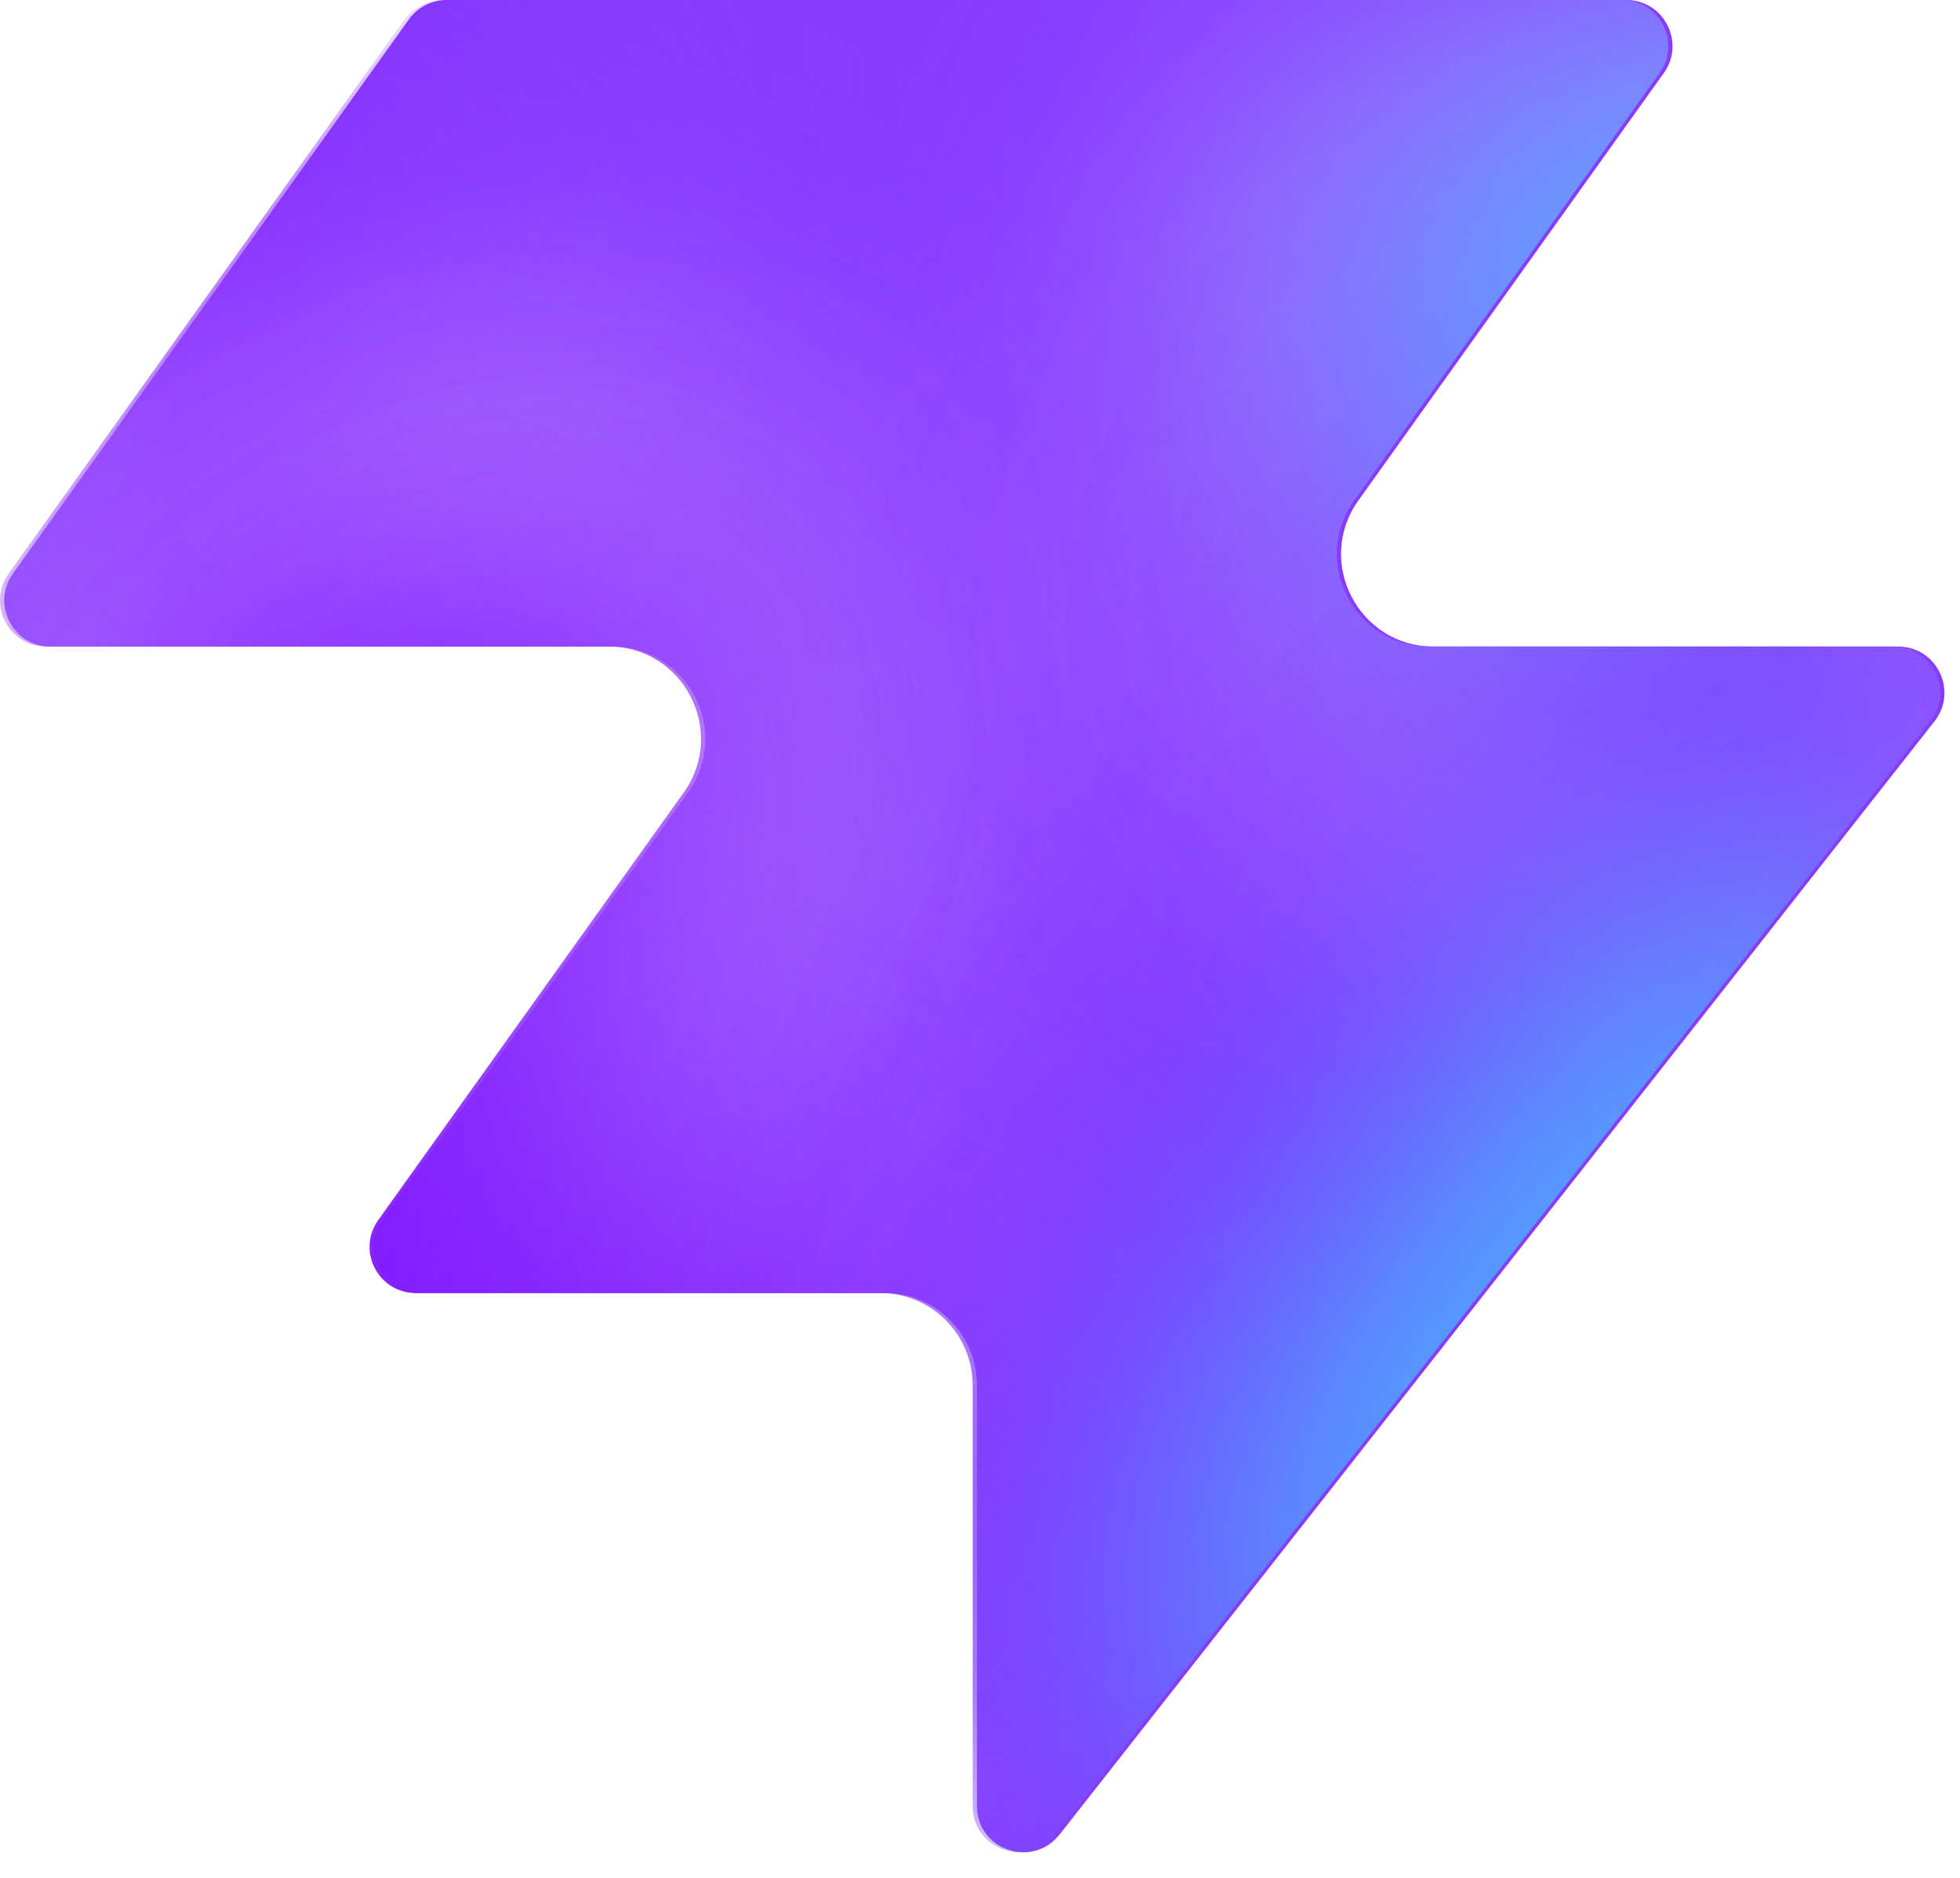
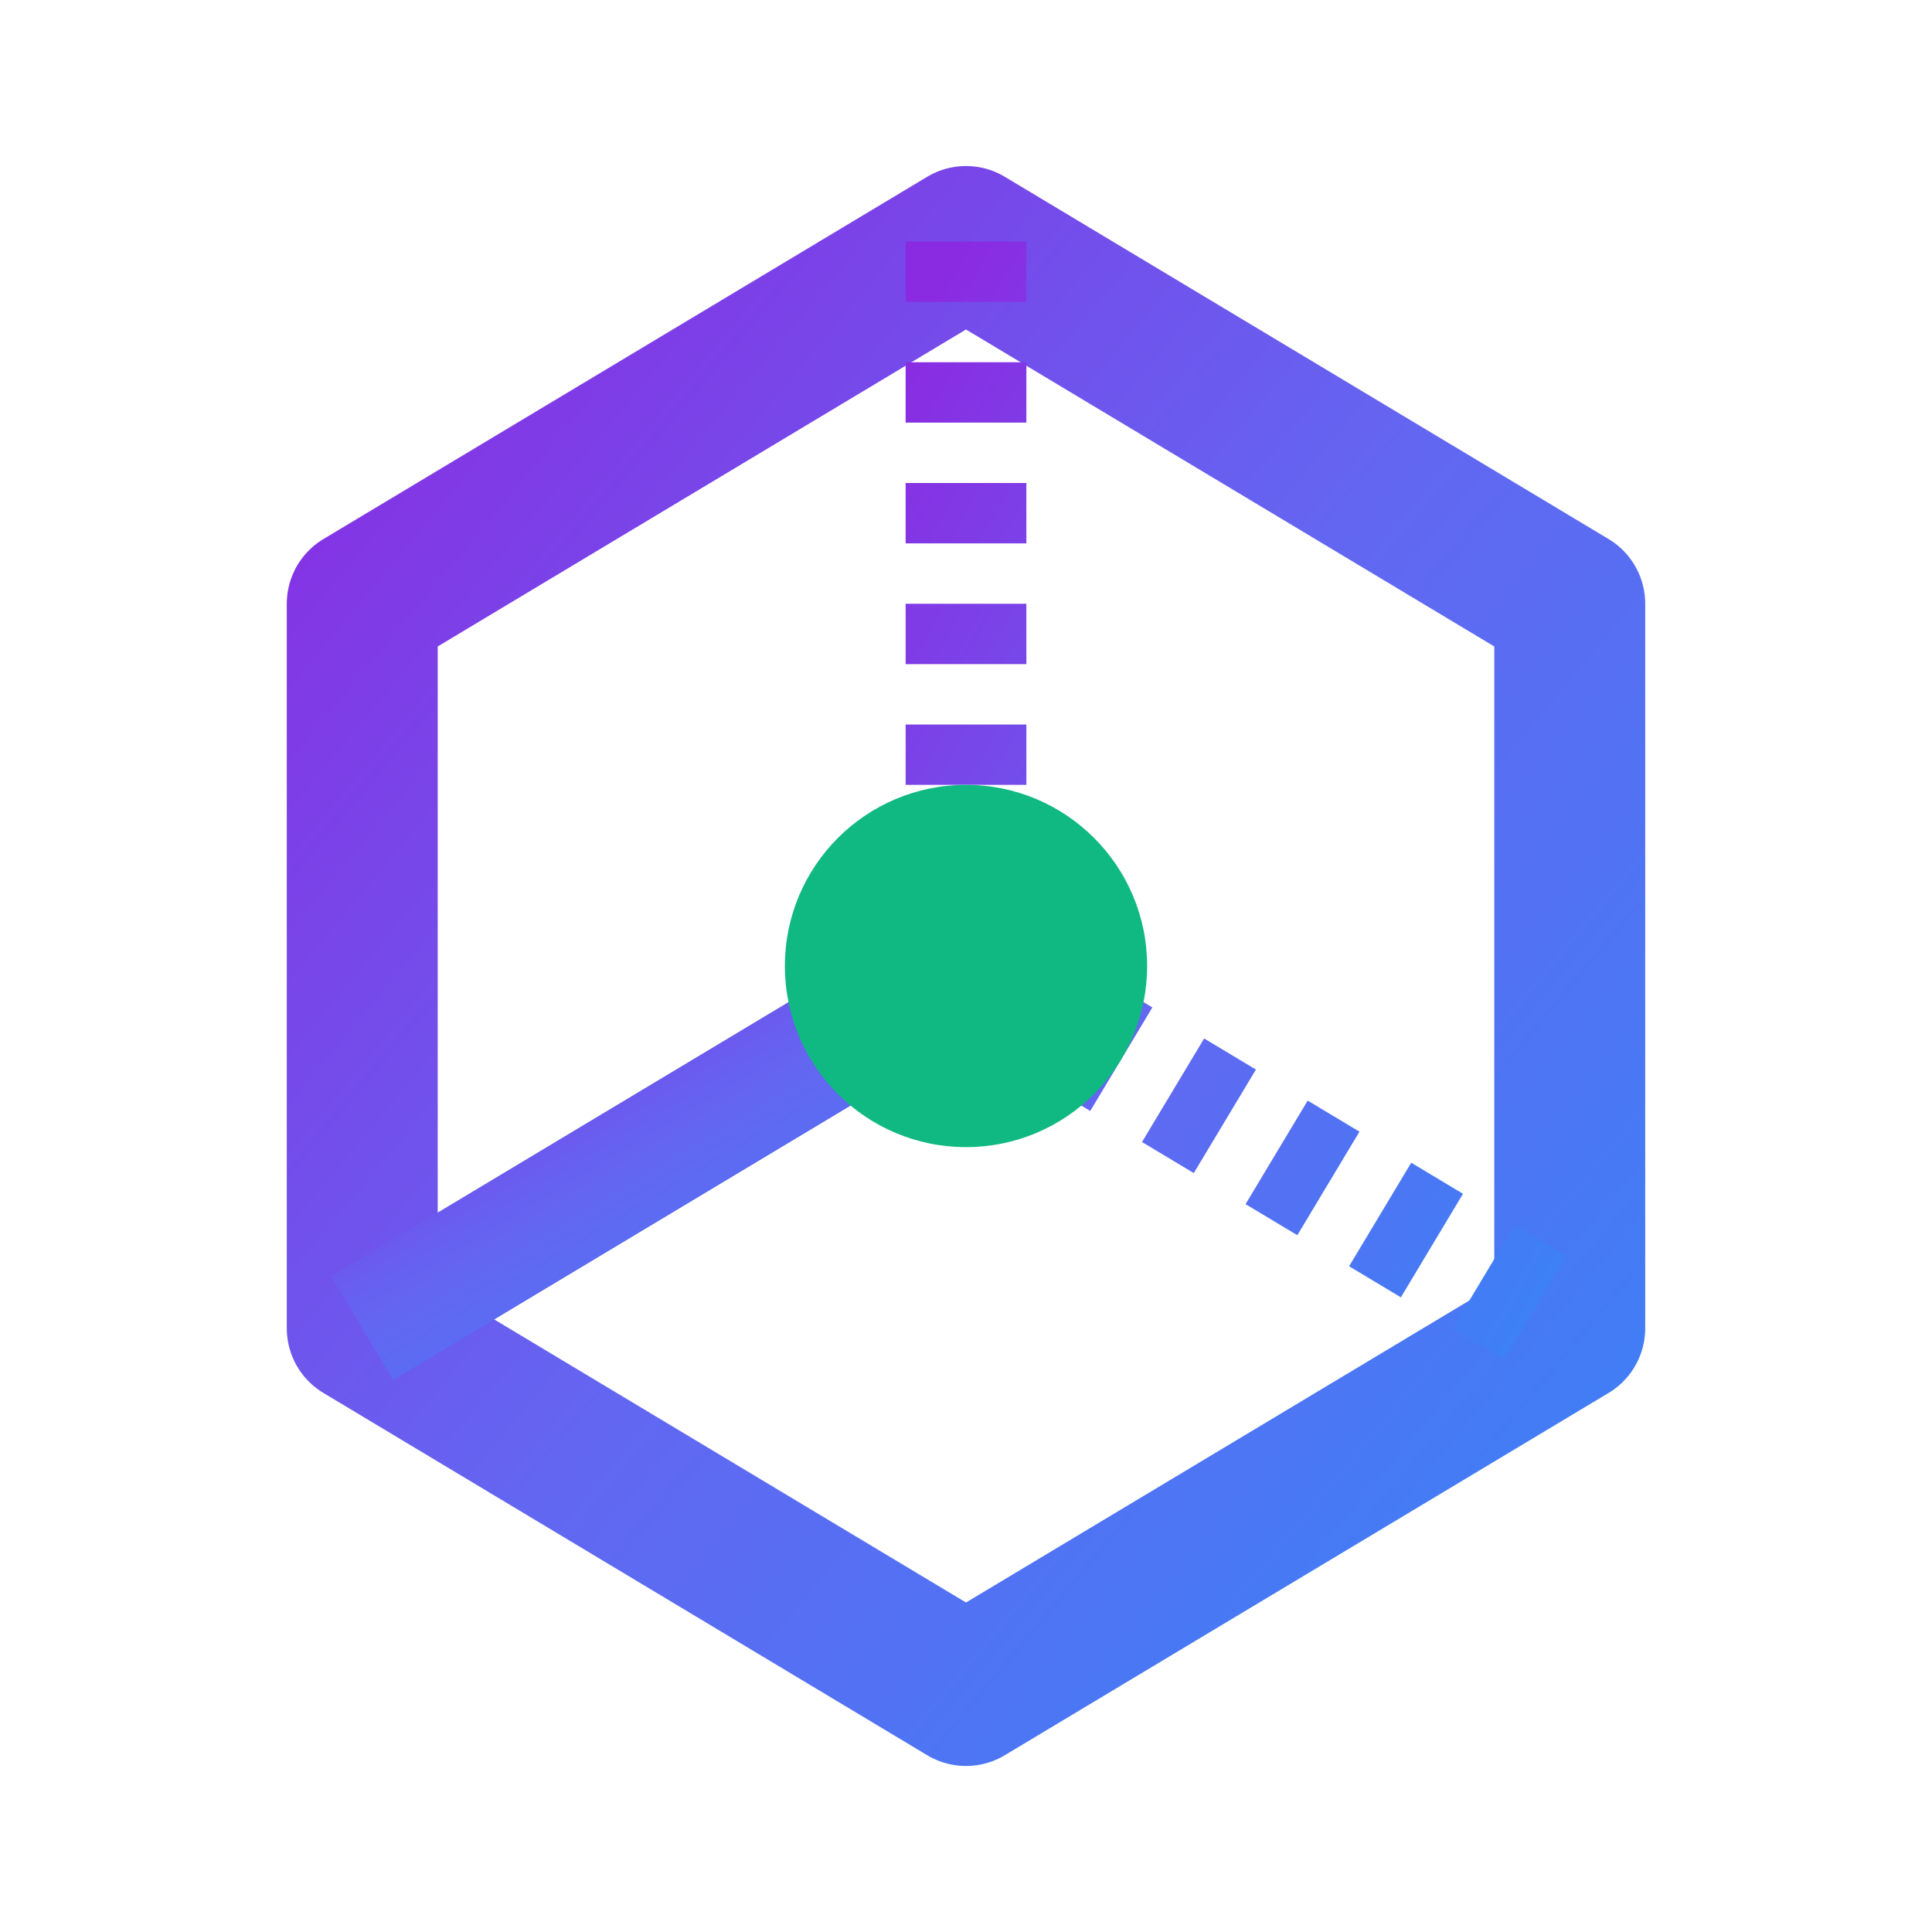
- <svg xmlns="http://www.w3.org/2000/svg" width="48" height="46" fill="none" viewBox="0 0 48 46">
-   <path fill="#863bff" d="M25.946 44.938c-.664.845-2.021.375-2.021-.698V33.937a2.26 2.26 0 0 0-2.262-2.262H10.287c-.92 0-1.456-1.04-.92-1.788l7.48-10.471c1.07-1.497 0-3.578-1.842-3.578H1.237c-.92 0-1.456-1.04-.92-1.788L10.013.474c.214-.297.556-.474.92-.474h28.894c.92 0 1.456 1.04.92 1.788l-7.48 10.471c-1.07 1.498 0 3.579 1.842 3.579h11.377c.943 0 1.473 1.088.89 1.83L25.947 44.94z" style="fill:#863bff;fill:color(display-p3 .525 .23 1);fill-opacity:1" />
-   <mask id="a" width="48" height="46" x="0" y="0" maskUnits="userSpaceOnUse" style="mask-type:alpha">
-     <path fill="#000" d="M25.842 44.938c-.664.844-2.021.375-2.021-.698V33.937a2.26 2.26 0 0 0-2.262-2.262H10.183c-.92 0-1.456-1.04-.92-1.788l7.48-10.471c1.07-1.498 0-3.579-1.842-3.579H1.133c-.92 0-1.456-1.04-.92-1.787L9.91.473c.214-.297.556-.474.92-.474h28.894c.92 0 1.456 1.04.92 1.788l-7.48 10.471c-1.07 1.498 0 3.578 1.842 3.578h11.377c.943 0 1.473 1.088.89 1.832L25.843 44.94z" style="fill:#000;fill-opacity:1" />
-   </mask>
-   <g mask="url(#a)">
-     <g filter="url(#b)">
-       <ellipse cx="5.508" cy="14.704" fill="#ede6ff" rx="5.508" ry="14.704" style="fill:#ede6ff;fill:color(display-p3 .927 .903 1);fill-opacity:1" transform="matrix(.00324 1 1 -.00324 -4.47 31.516)" />
-     </g>
-     <g filter="url(#c)">
-       <ellipse cx="10.399" cy="29.851" fill="#ede6ff" rx="10.399" ry="29.851" style="fill:#ede6ff;fill:color(display-p3 .927 .903 1);fill-opacity:1" transform="matrix(.00324 1 1 -.00324 -39.328 7.883)" />
-     </g>
-     <g filter="url(#d)">
-       <ellipse cx="5.508" cy="30.487" fill="#7e14ff" rx="5.508" ry="30.487" style="fill:#7e14ff;fill:color(display-p3 .492 .077 1);fill-opacity:1" transform="rotate(89.814 -25.913 -14.639)scale(1 -1)" />
-     </g>
-     <g filter="url(#e)">
-       <ellipse cx="5.508" cy="30.599" fill="#7e14ff" rx="5.508" ry="30.599" style="fill:#7e14ff;fill:color(display-p3 .492 .077 1);fill-opacity:1" transform="rotate(89.814 -32.644 -3.334)scale(1 -1)" />
-     </g>
-     <g filter="url(#f)">
-       <ellipse cx="5.508" cy="30.599" fill="#7e14ff" rx="5.508" ry="30.599" style="fill:#7e14ff;fill:color(display-p3 .492 .077 1);fill-opacity:1" transform="matrix(.00324 1 1 -.00324 -34.34 30.47)" />
-     </g>
-     <g filter="url(#g)">
-       <ellipse cx="14.072" cy="22.078" fill="#ede6ff" rx="14.072" ry="22.078" style="fill:#ede6ff;fill:color(display-p3 .927 .903 1);fill-opacity:1" transform="rotate(93.35 24.506 48.493)scale(-1 1)" />
-     </g>
-     <g filter="url(#h)">
-       <ellipse cx="3.47" cy="21.501" fill="#7e14ff" rx="3.47" ry="21.501" style="fill:#7e14ff;fill:color(display-p3 .492 .077 1);fill-opacity:1" transform="rotate(89.009 28.708 47.59)scale(-1 1)" />
-     </g>
-     <g filter="url(#i)">
-       <ellipse cx="3.47" cy="21.501" fill="#7e14ff" rx="3.47" ry="21.501" style="fill:#7e14ff;fill:color(display-p3 .492 .077 1);fill-opacity:1" transform="rotate(89.009 28.708 47.59)scale(-1 1)" />
-     </g>
-     <g filter="url(#j)">
-       <ellipse cx=".387" cy="8.972" fill="#7e14ff" rx="4.407" ry="29.108" style="fill:#7e14ff;fill:color(display-p3 .492 .077 1);fill-opacity:1" transform="rotate(39.51 .387 8.972)" />
-     </g>
-     <g filter="url(#k)">
-       <ellipse cx="47.523" cy="-6.092" fill="#7e14ff" rx="4.407" ry="29.108" style="fill:#7e14ff;fill:color(display-p3 .492 .077 1);fill-opacity:1" transform="rotate(37.892 47.523 -6.092)" />
-     </g>
-     <g filter="url(#l)">
-       <ellipse cx="41.412" cy="6.333" fill="#47bfff" rx="5.971" ry="9.665" style="fill:#47bfff;fill:color(display-p3 .28 .748 1);fill-opacity:1" transform="rotate(37.892 41.412 6.333)" />
-     </g>
-     <g filter="url(#m)">
-       <ellipse cx="-1.879" cy="38.332" fill="#7e14ff" rx="4.407" ry="29.108" style="fill:#7e14ff;fill:color(display-p3 .492 .077 1);fill-opacity:1" transform="rotate(37.892 -1.88 38.332)" />
-     </g>
-     <g filter="url(#n)">
-       <ellipse cx="-1.879" cy="38.332" fill="#7e14ff" rx="4.407" ry="29.108" style="fill:#7e14ff;fill:color(display-p3 .492 .077 1);fill-opacity:1" transform="rotate(37.892 -1.88 38.332)" />
-     </g>
-     <g filter="url(#o)">
-       <ellipse cx="35.651" cy="29.907" fill="#7e14ff" rx="4.407" ry="29.108" style="fill:#7e14ff;fill:color(display-p3 .492 .077 1);fill-opacity:1" transform="rotate(37.892 35.651 29.907)" />
-     </g>
-     <g filter="url(#p)">
-       <ellipse cx="38.418" cy="32.4" fill="#47bfff" rx="5.971" ry="15.297" style="fill:#47bfff;fill:color(display-p3 .28 .748 1);fill-opacity:1" transform="rotate(37.892 38.418 32.4)" />
-     </g>
-   </g>
+ <svg xmlns="http://www.w3.org/2000/svg" width="32" height="32" viewBox="0 0 32 32" fill="none">
  <defs>
-     <filter id="b" width="60.045" height="41.654" x="-19.77" y="16.149" color-interpolation-filters="sRGB" filterUnits="userSpaceOnUse">
-       <feFlood flood-opacity="0" result="BackgroundImageFix" />
-       <feBlend in="SourceGraphic" in2="BackgroundImageFix" result="shape" />
-       <feGaussianBlur result="effect1_foregroundBlur_2002_17158" stdDeviation="7.659" />
-     </filter>
-     <filter id="c" width="90.34" height="51.437" x="-54.613" y="-7.533" color-interpolation-filters="sRGB" filterUnits="userSpaceOnUse">
-       <feFlood flood-opacity="0" result="BackgroundImageFix" />
-       <feBlend in="SourceGraphic" in2="BackgroundImageFix" result="shape" />
-       <feGaussianBlur result="effect1_foregroundBlur_2002_17158" stdDeviation="7.659" />
-     </filter>
-     <filter id="d" width="79.355" height="29.4" x="-49.64" y="2.03" color-interpolation-filters="sRGB" filterUnits="userSpaceOnUse">
-       <feFlood flood-opacity="0" result="BackgroundImageFix" />
-       <feBlend in="SourceGraphic" in2="BackgroundImageFix" result="shape" />
-       <feGaussianBlur result="effect1_foregroundBlur_2002_17158" stdDeviation="4.596" />
-     </filter>
-     <filter id="e" width="79.579" height="29.4" x="-45.045" y="20.029" color-interpolation-filters="sRGB" filterUnits="userSpaceOnUse">
-       <feFlood flood-opacity="0" result="BackgroundImageFix" />
-       <feBlend in="SourceGraphic" in2="BackgroundImageFix" result="shape" />
-       <feGaussianBlur result="effect1_foregroundBlur_2002_17158" stdDeviation="4.596" />
-     </filter>
-     <filter id="f" width="79.579" height="29.4" x="-43.513" y="21.178" color-interpolation-filters="sRGB" filterUnits="userSpaceOnUse">
-       <feFlood flood-opacity="0" result="BackgroundImageFix" />
-       <feBlend in="SourceGraphic" in2="BackgroundImageFix" result="shape" />
-       <feGaussianBlur result="effect1_foregroundBlur_2002_17158" stdDeviation="4.596" />
-     </filter>
-     <filter id="g" width="74.749" height="58.852" x="15.756" y="-17.901" color-interpolation-filters="sRGB" filterUnits="userSpaceOnUse">
-       <feFlood flood-opacity="0" result="BackgroundImageFix" />
-       <feBlend in="SourceGraphic" in2="BackgroundImageFix" result="shape" />
-       <feGaussianBlur result="effect1_foregroundBlur_2002_17158" stdDeviation="7.659" />
-     </filter>
-     <filter id="h" width="61.377" height="25.362" x="23.548" y="2.284" color-interpolation-filters="sRGB" filterUnits="userSpaceOnUse">
-       <feFlood flood-opacity="0" result="BackgroundImageFix" />
-       <feBlend in="SourceGraphic" in2="BackgroundImageFix" result="shape" />
-       <feGaussianBlur result="effect1_foregroundBlur_2002_17158" stdDeviation="4.596" />
-     </filter>
-     <filter id="i" width="61.377" height="25.362" x="23.548" y="2.284" color-interpolation-filters="sRGB" filterUnits="userSpaceOnUse">
-       <feFlood flood-opacity="0" result="BackgroundImageFix" />
-       <feBlend in="SourceGraphic" in2="BackgroundImageFix" result="shape" />
-       <feGaussianBlur result="effect1_foregroundBlur_2002_17158" stdDeviation="4.596" />
-     </filter>
-     <filter id="j" width="56.045" height="63.649" x="-27.636" y="-22.853" color-interpolation-filters="sRGB" filterUnits="userSpaceOnUse">
-       <feFlood flood-opacity="0" result="BackgroundImageFix" />
-       <feBlend in="SourceGraphic" in2="BackgroundImageFix" result="shape" />
-       <feGaussianBlur result="effect1_foregroundBlur_2002_17158" stdDeviation="4.596" />
-     </filter>
-     <filter id="k" width="54.814" height="64.646" x="20.116" y="-38.415" color-interpolation-filters="sRGB" filterUnits="userSpaceOnUse">
-       <feFlood flood-opacity="0" result="BackgroundImageFix" />
-       <feBlend in="SourceGraphic" in2="BackgroundImageFix" result="shape" />
-       <feGaussianBlur result="effect1_foregroundBlur_2002_17158" stdDeviation="4.596" />
-     </filter>
-     <filter id="l" width="33.541" height="35.313" x="24.641" y="-11.323" color-interpolation-filters="sRGB" filterUnits="userSpaceOnUse">
-       <feFlood flood-opacity="0" result="BackgroundImageFix" />
-       <feBlend in="SourceGraphic" in2="BackgroundImageFix" result="shape" />
-       <feGaussianBlur result="effect1_foregroundBlur_2002_17158" stdDeviation="4.596" />
-     </filter>
-     <filter id="m" width="54.814" height="64.646" x="-29.286" y="6.009" color-interpolation-filters="sRGB" filterUnits="userSpaceOnUse">
-       <feFlood flood-opacity="0" result="BackgroundImageFix" />
-       <feBlend in="SourceGraphic" in2="BackgroundImageFix" result="shape" />
-       <feGaussianBlur result="effect1_foregroundBlur_2002_17158" stdDeviation="4.596" />
-     </filter>
-     <filter id="n" width="54.814" height="64.646" x="-29.286" y="6.009" color-interpolation-filters="sRGB" filterUnits="userSpaceOnUse">
-       <feFlood flood-opacity="0" result="BackgroundImageFix" />
-       <feBlend in="SourceGraphic" in2="BackgroundImageFix" result="shape" />
-       <feGaussianBlur result="effect1_foregroundBlur_2002_17158" stdDeviation="4.596" />
-     </filter>
-     <filter id="o" width="54.814" height="64.646" x="8.244" y="-2.416" color-interpolation-filters="sRGB" filterUnits="userSpaceOnUse">
-       <feFlood flood-opacity="0" result="BackgroundImageFix" />
-       <feBlend in="SourceGraphic" in2="BackgroundImageFix" result="shape" />
-       <feGaussianBlur result="effect1_foregroundBlur_2002_17158" stdDeviation="4.596" />
-     </filter>
-     <filter id="p" width="39.409" height="43.623" x="18.713" y="10.588" color-interpolation-filters="sRGB" filterUnits="userSpaceOnUse">
-       <feFlood flood-opacity="0" result="BackgroundImageFix" />
-       <feBlend in="SourceGraphic" in2="BackgroundImageFix" result="shape" />
-       <feGaussianBlur result="effect1_foregroundBlur_2002_17158" stdDeviation="4.596" />
-     </filter>
+     <linearGradient id="favicon-gradient" x1="0%" y1="0%" x2="100%" y2="100%">
+       <stop offset="0%" stop-color="#8a2be2" />
+       <stop offset="50%" stop-color="#6366f1" />
+       <stop offset="100%" stop-color="#3b82f6" />
+     </linearGradient>
  </defs>
+   <path d="M6 10L16 4L26 10V22L16 28L6 22V10Z" stroke="url(#favicon-gradient)" stroke-width="2.5" stroke-linejoin="round" />
+   <path d="M16 4V16L26 22" stroke="url(#favicon-gradient)" stroke-width="2" stroke-linejoin="round" stroke-dasharray="1 1" />
+   <path d="M16 16L6 22" stroke="url(#favicon-gradient)" stroke-width="2" stroke-linejoin="round" />
+   <circle cx="16" cy="16" r="3" fill="#10b981" />
</svg>
